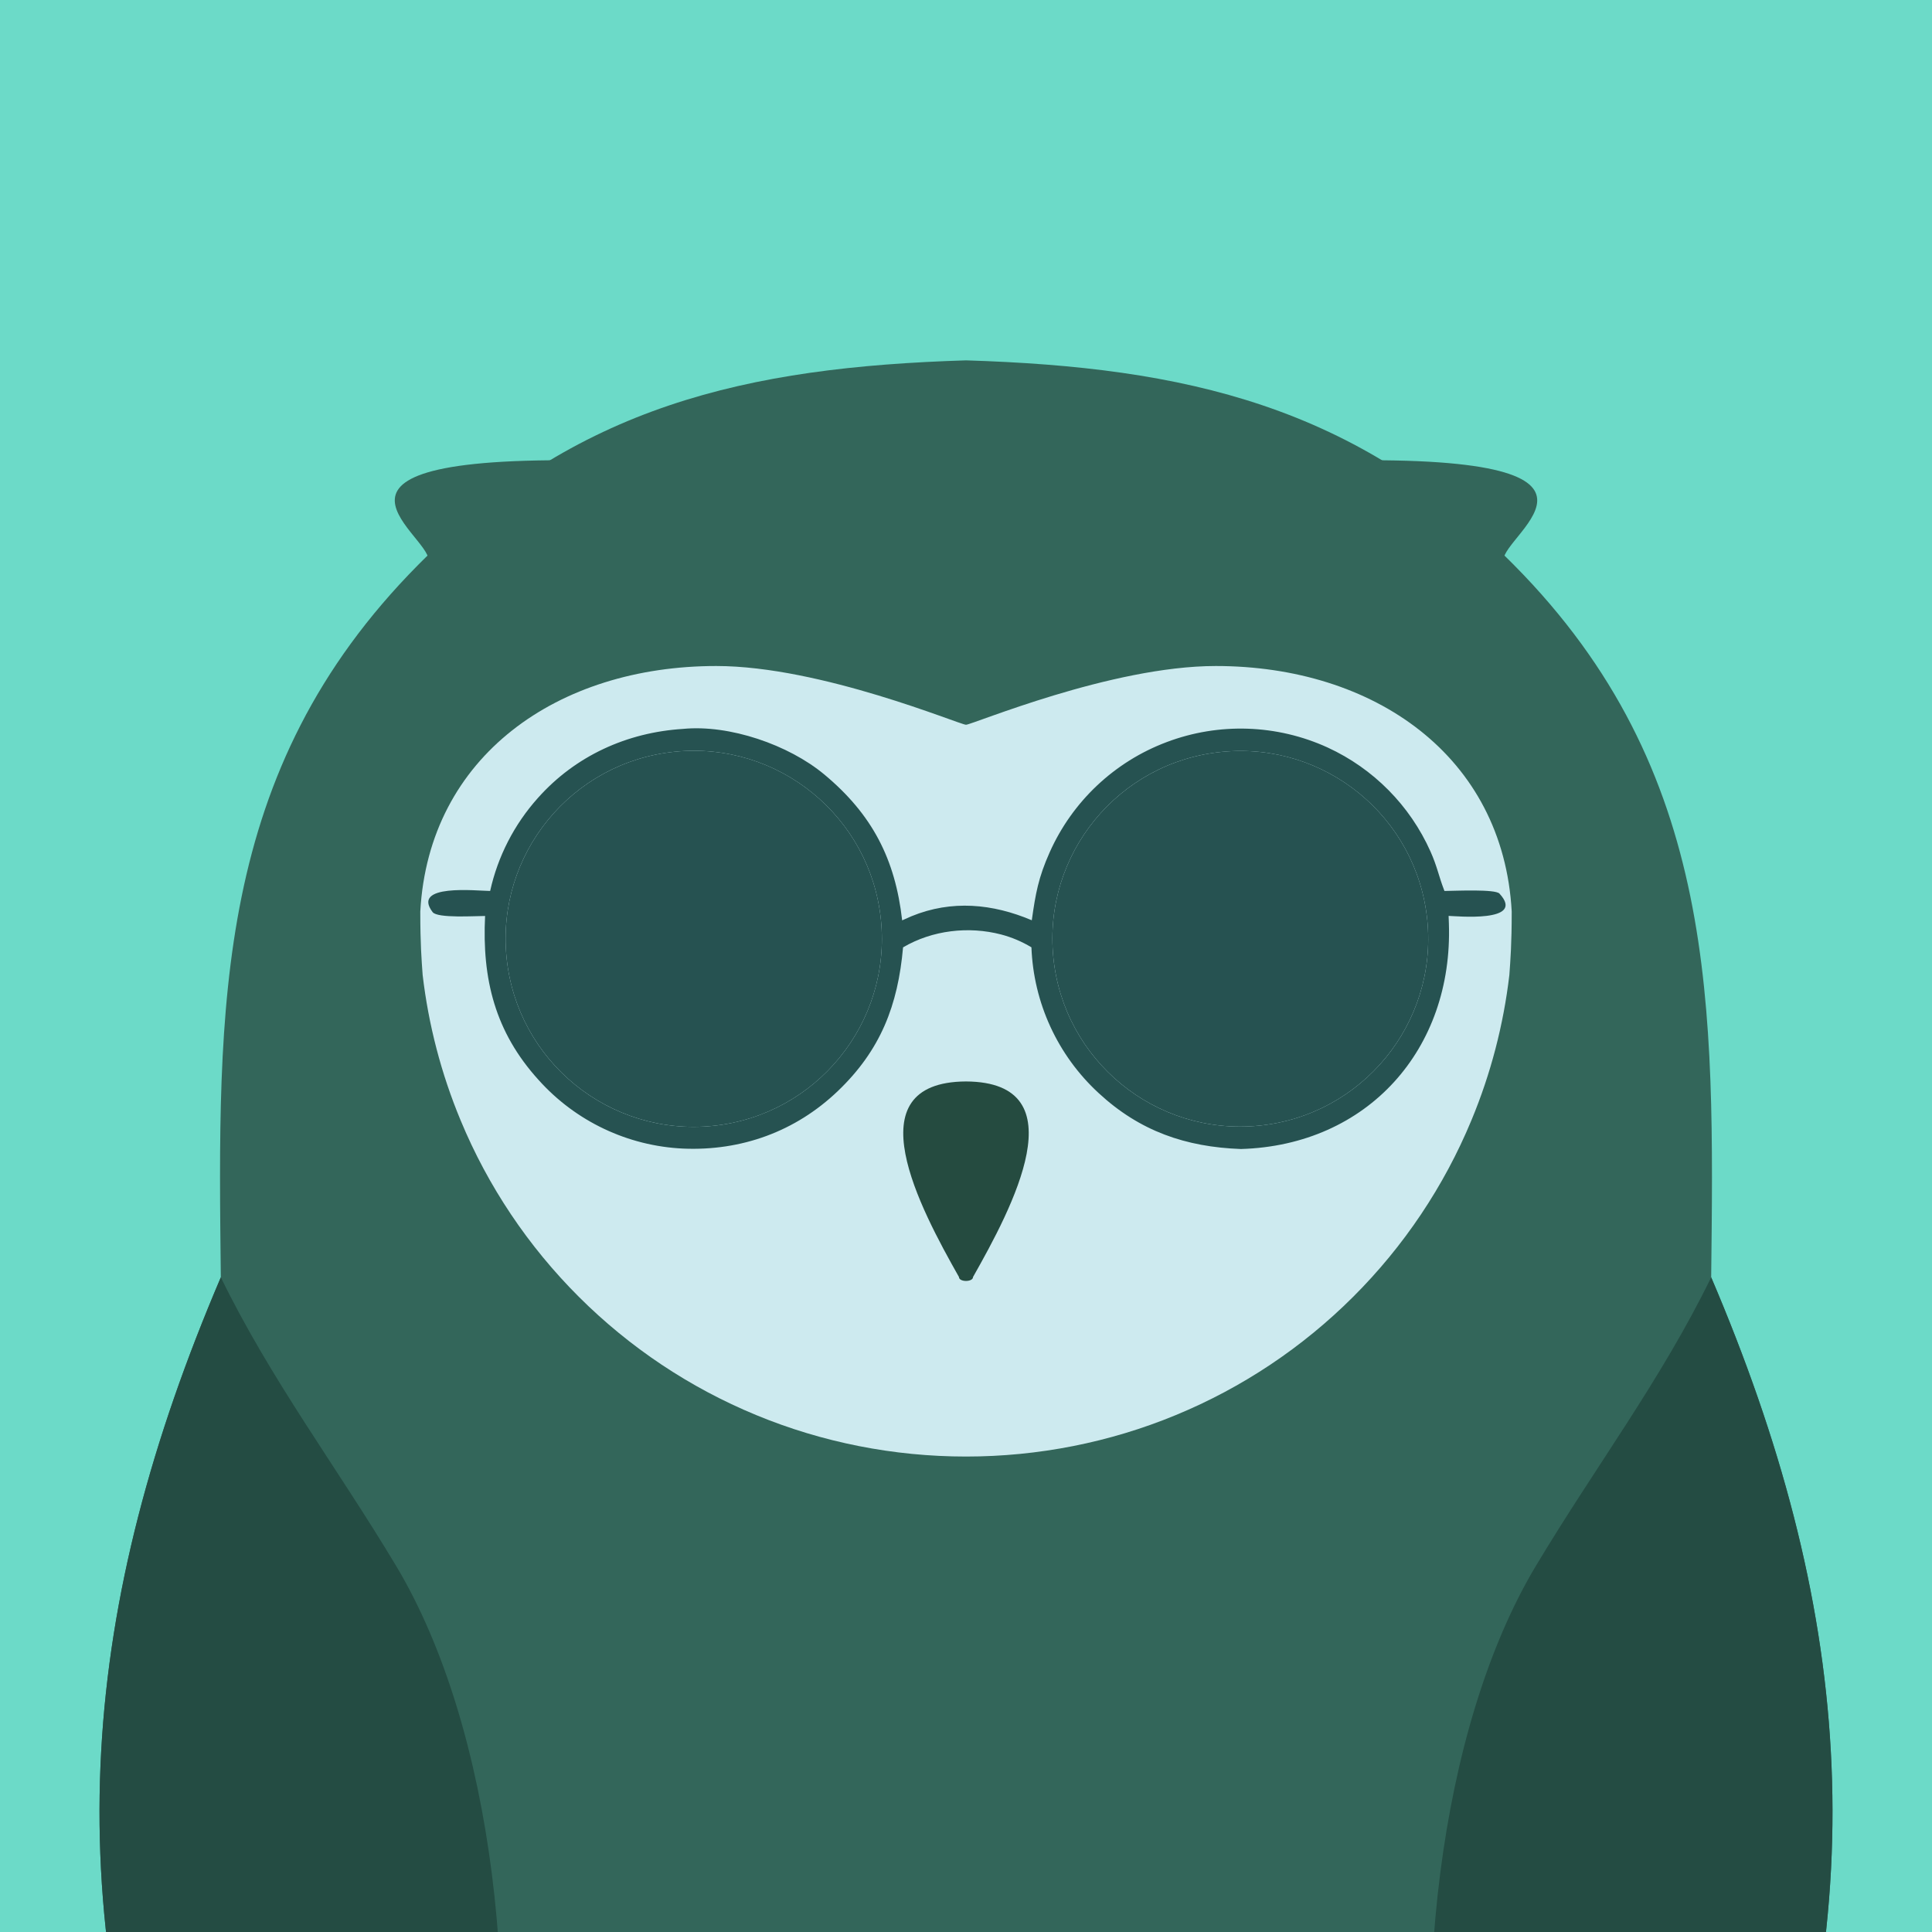
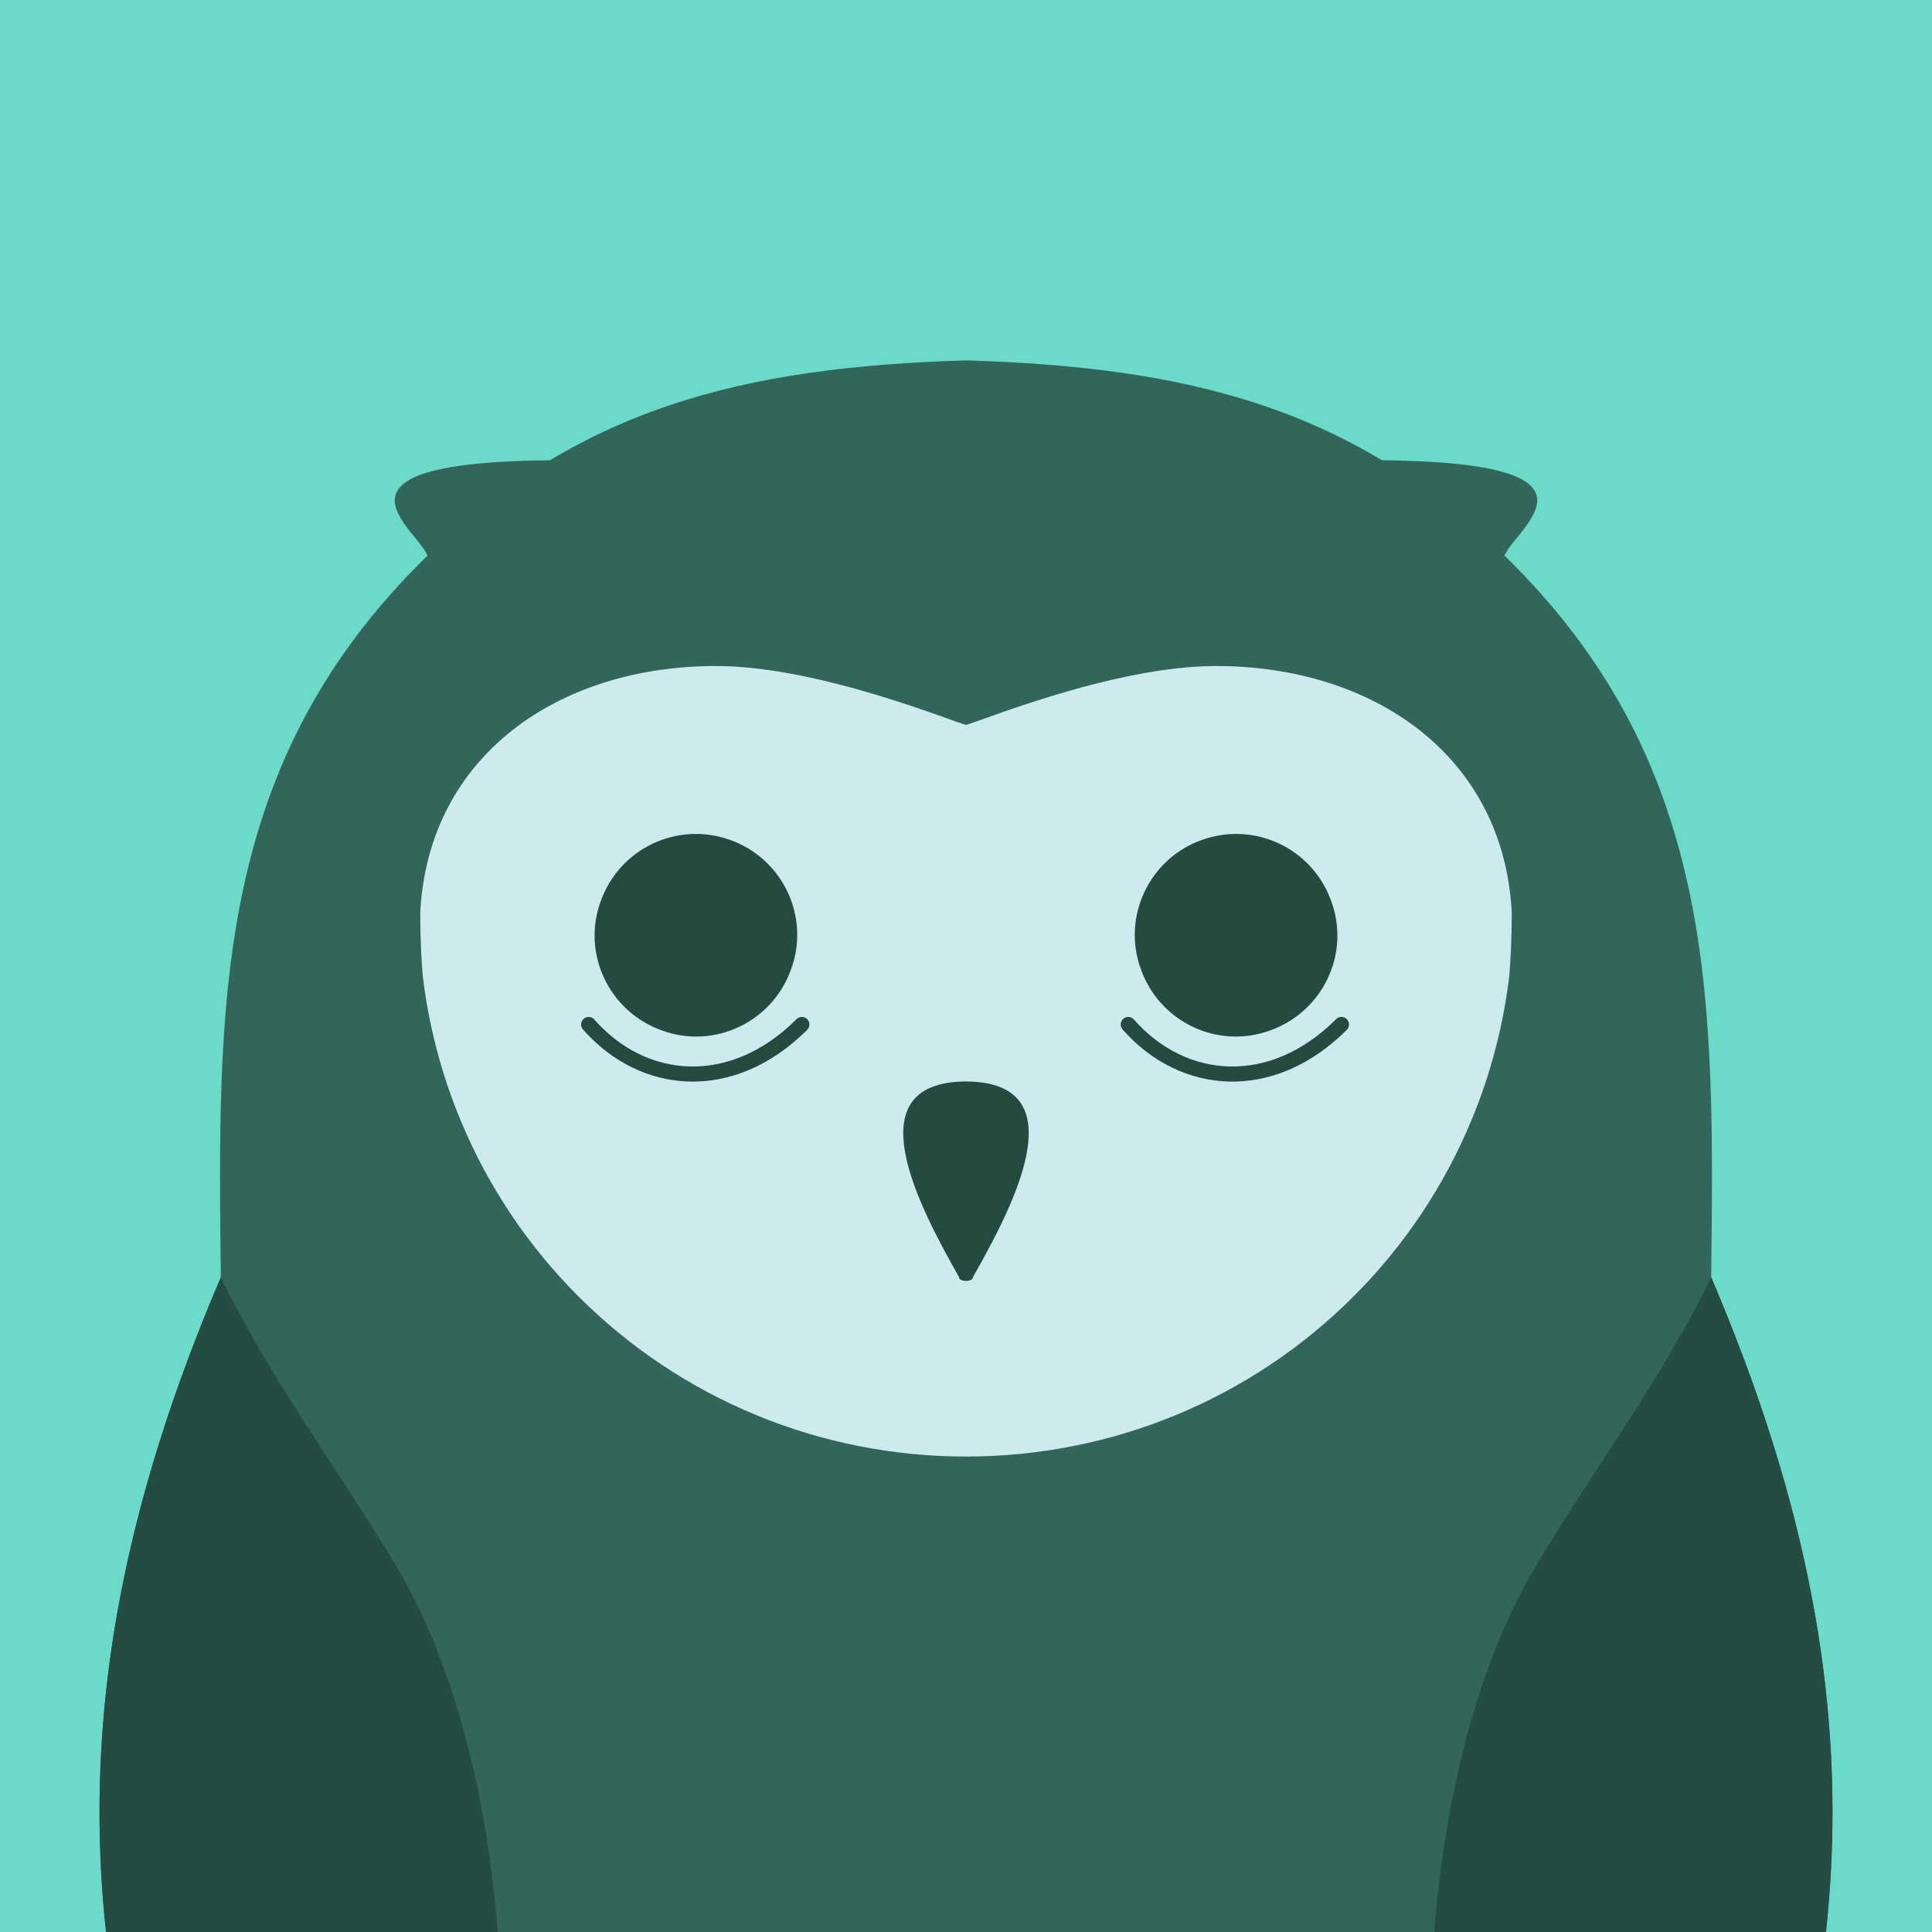
<svg xmlns="http://www.w3.org/2000/svg" width="1024" height="1024" viewBox="0 0 1024 1024" fill="none">
-   <g clip-path="url(#clip0_1163_3043)">
+   <g clip-path="url(#clip0_1178_3628)">
    <path d="M1024 0H0V1024H1024V0Z" fill="#6CDAC8" />
    <path d="M225.82 299.43C239.06 289.32 145.04 243.93 298.19 243.93L225.82 299.43Z" fill="#33665A" />
    <path d="M798.179 299.43C784.949 289.32 878.959 243.93 725.809 243.93L798.179 299.43Z" fill="#33665A" />
    <path d="M512.002 191C628.212 194.6 718.782 215.01 802.402 299.43C910.792 408.83 908.582 532.9 906.962 677C980.392 849 995.402 1005 928.612 1185.99H95.392C28.602 1005 43.612 849 117.042 677C115.422 532.9 113.212 408.83 221.602 299.43C305.222 215.01 395.792 194.6 512.002 191Z" fill="#33665A" />
    <path d="M117.042 677C43.612 849 28.602 1005 95.392 1185.99C256.912 1185.99 256.912 1185.99 256.912 1185.99C278.242 1060.65 261.292 915.53 209.862 829.8C178.232 777.07 143.702 731.63 117.042 677Z" fill="#244C43" />
    <path d="M906.962 677C980.392 849 995.402 1005 928.612 1185.99C767.092 1185.99 767.092 1185.99 767.092 1185.99C745.762 1060.65 762.712 915.53 814.142 829.8C845.782 777.07 880.302 731.63 906.962 677Z" fill="#244C43" />
    <path d="M512.002 384.13C515.302 384.13 588.782 353 644.392 353C728.232 353 796.722 400.64 801.242 483.14C801.242 500.36 800.572 508.62 799.992 516.75C796.902 543.14 790.152 569.08 779.902 593.72C765.372 628.79 744.032 660.59 717.142 687.4C690.272 714.22 658.372 735.51 623.252 750C588.142 764.54 550.192 772 512.002 772C473.812 772 435.862 764.54 400.752 750C365.632 735.51 333.732 714.22 306.862 687.4C279.972 660.59 258.632 628.79 244.102 593.72C233.852 569.08 227.102 543.14 224.012 516.75C223.432 508.62 222.762 500.36 222.762 483.14C227.282 400.64 295.772 353 379.612 353C435.222 353 508.702 384.13 512.002 384.13Z" fill="#CDEAEF" />
    <path d="M387.03 445.2C359.05 435.1 328.25 449.69 318.35 477.82C308.25 505.5 322.84 536.3 350.97 546.2C378.65 556.3 409.45 541.71 419.35 513.58C429.45 485.9 414.86 455.1 387.03 445.2Z" fill="#254B40" />
    <path d="M636.97 445.2C664.95 435.1 695.75 449.69 705.65 477.82C715.75 505.5 701.16 536.3 673.03 546.2C645.35 556.3 614.55 541.71 604.65 513.58C594.55 485.9 609.14 455.1 636.97 445.2Z" fill="#254B40" />
    <path d="M511.999 573.19C572.239 573.54 536.209 640.61 515.729 676.83C515.729 679.62 508.269 679.62 508.269 676.83C487.789 640.61 451.759 573.54 511.999 573.19Z" fill="#254B40" />
-     <path fill-rule="evenodd" clip-rule="evenodd" d="M362.001 386.334C386.623 383.931 417.983 394.766 436.824 410.431C462.359 431.662 474.502 455.408 478.163 487.808C479.798 487.042 481.447 486.317 483.111 485.62C504.428 476.876 526.118 478.974 546.872 487.76C548.865 473.604 550.352 465.193 556.344 451.753C568.361 424.771 590.691 403.728 618.347 393.331C646.045 382.868 676.773 383.903 703.699 396.206C727.954 407.37 747.323 426.964 758.202 451.34C761.667 459.1 762.555 464.266 765.226 471.267L765.596 472.234C771.673 472.165 792.499 471.177 794.748 473.624C809.214 489.367 770.911 485.461 767.791 485.445L767.939 489.479C770.224 556.061 724.93 607.06 657.696 609C628.465 607.932 604.114 599.563 582.276 579.322C560.597 559.344 547.787 531.554 546.682 502.103C541.694 499.084 536.299 496.795 530.661 495.305C513.398 490.795 494.112 493.01 478.639 502.124C475.93 532.806 466.773 556.569 444.056 578.296C421.631 599.743 392.952 610.104 362.056 608.772C332.688 607.403 305.099 594.309 285.482 572.417C262.326 546.947 255.467 518.845 257.104 485.487C252.365 485.45 231.855 486.836 229.293 483.442C217.867 468.302 252.486 472.155 259.788 472.229C263.846 453.915 272.554 436.954 285.071 422.978C304.961 400.608 332.289 388.204 362.001 386.334ZM466.901 487.486C461.323 432.733 412.396 392.862 357.615 398.43C302.823 403.999 262.924 452.914 268.503 507.679C274.081 562.447 323.025 602.317 377.816 596.735C432.596 591.153 472.479 542.242 466.901 487.486ZM756.489 487.702C751.036 432.942 702.161 392.993 647.383 398.523C592.712 404.041 552.844 452.772 558.286 507.421C563.729 562.072 612.424 601.995 667.112 596.635C721.905 591.263 761.942 542.469 756.489 487.702Z" fill="#265251" />
-     <path d="M756.489 487.702C751.036 432.942 702.161 392.993 647.383 398.523C592.712 404.041 552.844 452.772 558.286 507.421C563.729 562.072 612.424 601.995 667.112 596.635C721.905 591.263 761.942 542.469 756.489 487.702Z" fill="#265251" />
-     <path d="M466.901 487.486C461.323 432.733 412.396 392.862 357.615 398.43C302.823 403.999 262.924 452.914 268.503 507.679C274.081 562.447 323.025 602.317 377.816 596.735C432.596 591.153 472.479 542.242 466.901 487.486Z" fill="#265251" />
+     <path d="M312 543C341 576 388 580 425 543" stroke="#254B40" stroke-width="8" stroke-linecap="round" />
+     <path d="M598 543C627 576 674 580 711 543" stroke="#254B40" stroke-width="8" stroke-linecap="round" />
  </g>
  <defs>
-     <clipPath id="clip0_1163_3043">
+     <clipPath id="clip0_1178_3628">
      <rect width="1024" height="1024" fill="white" />
    </clipPath>
  </defs>
</svg>
